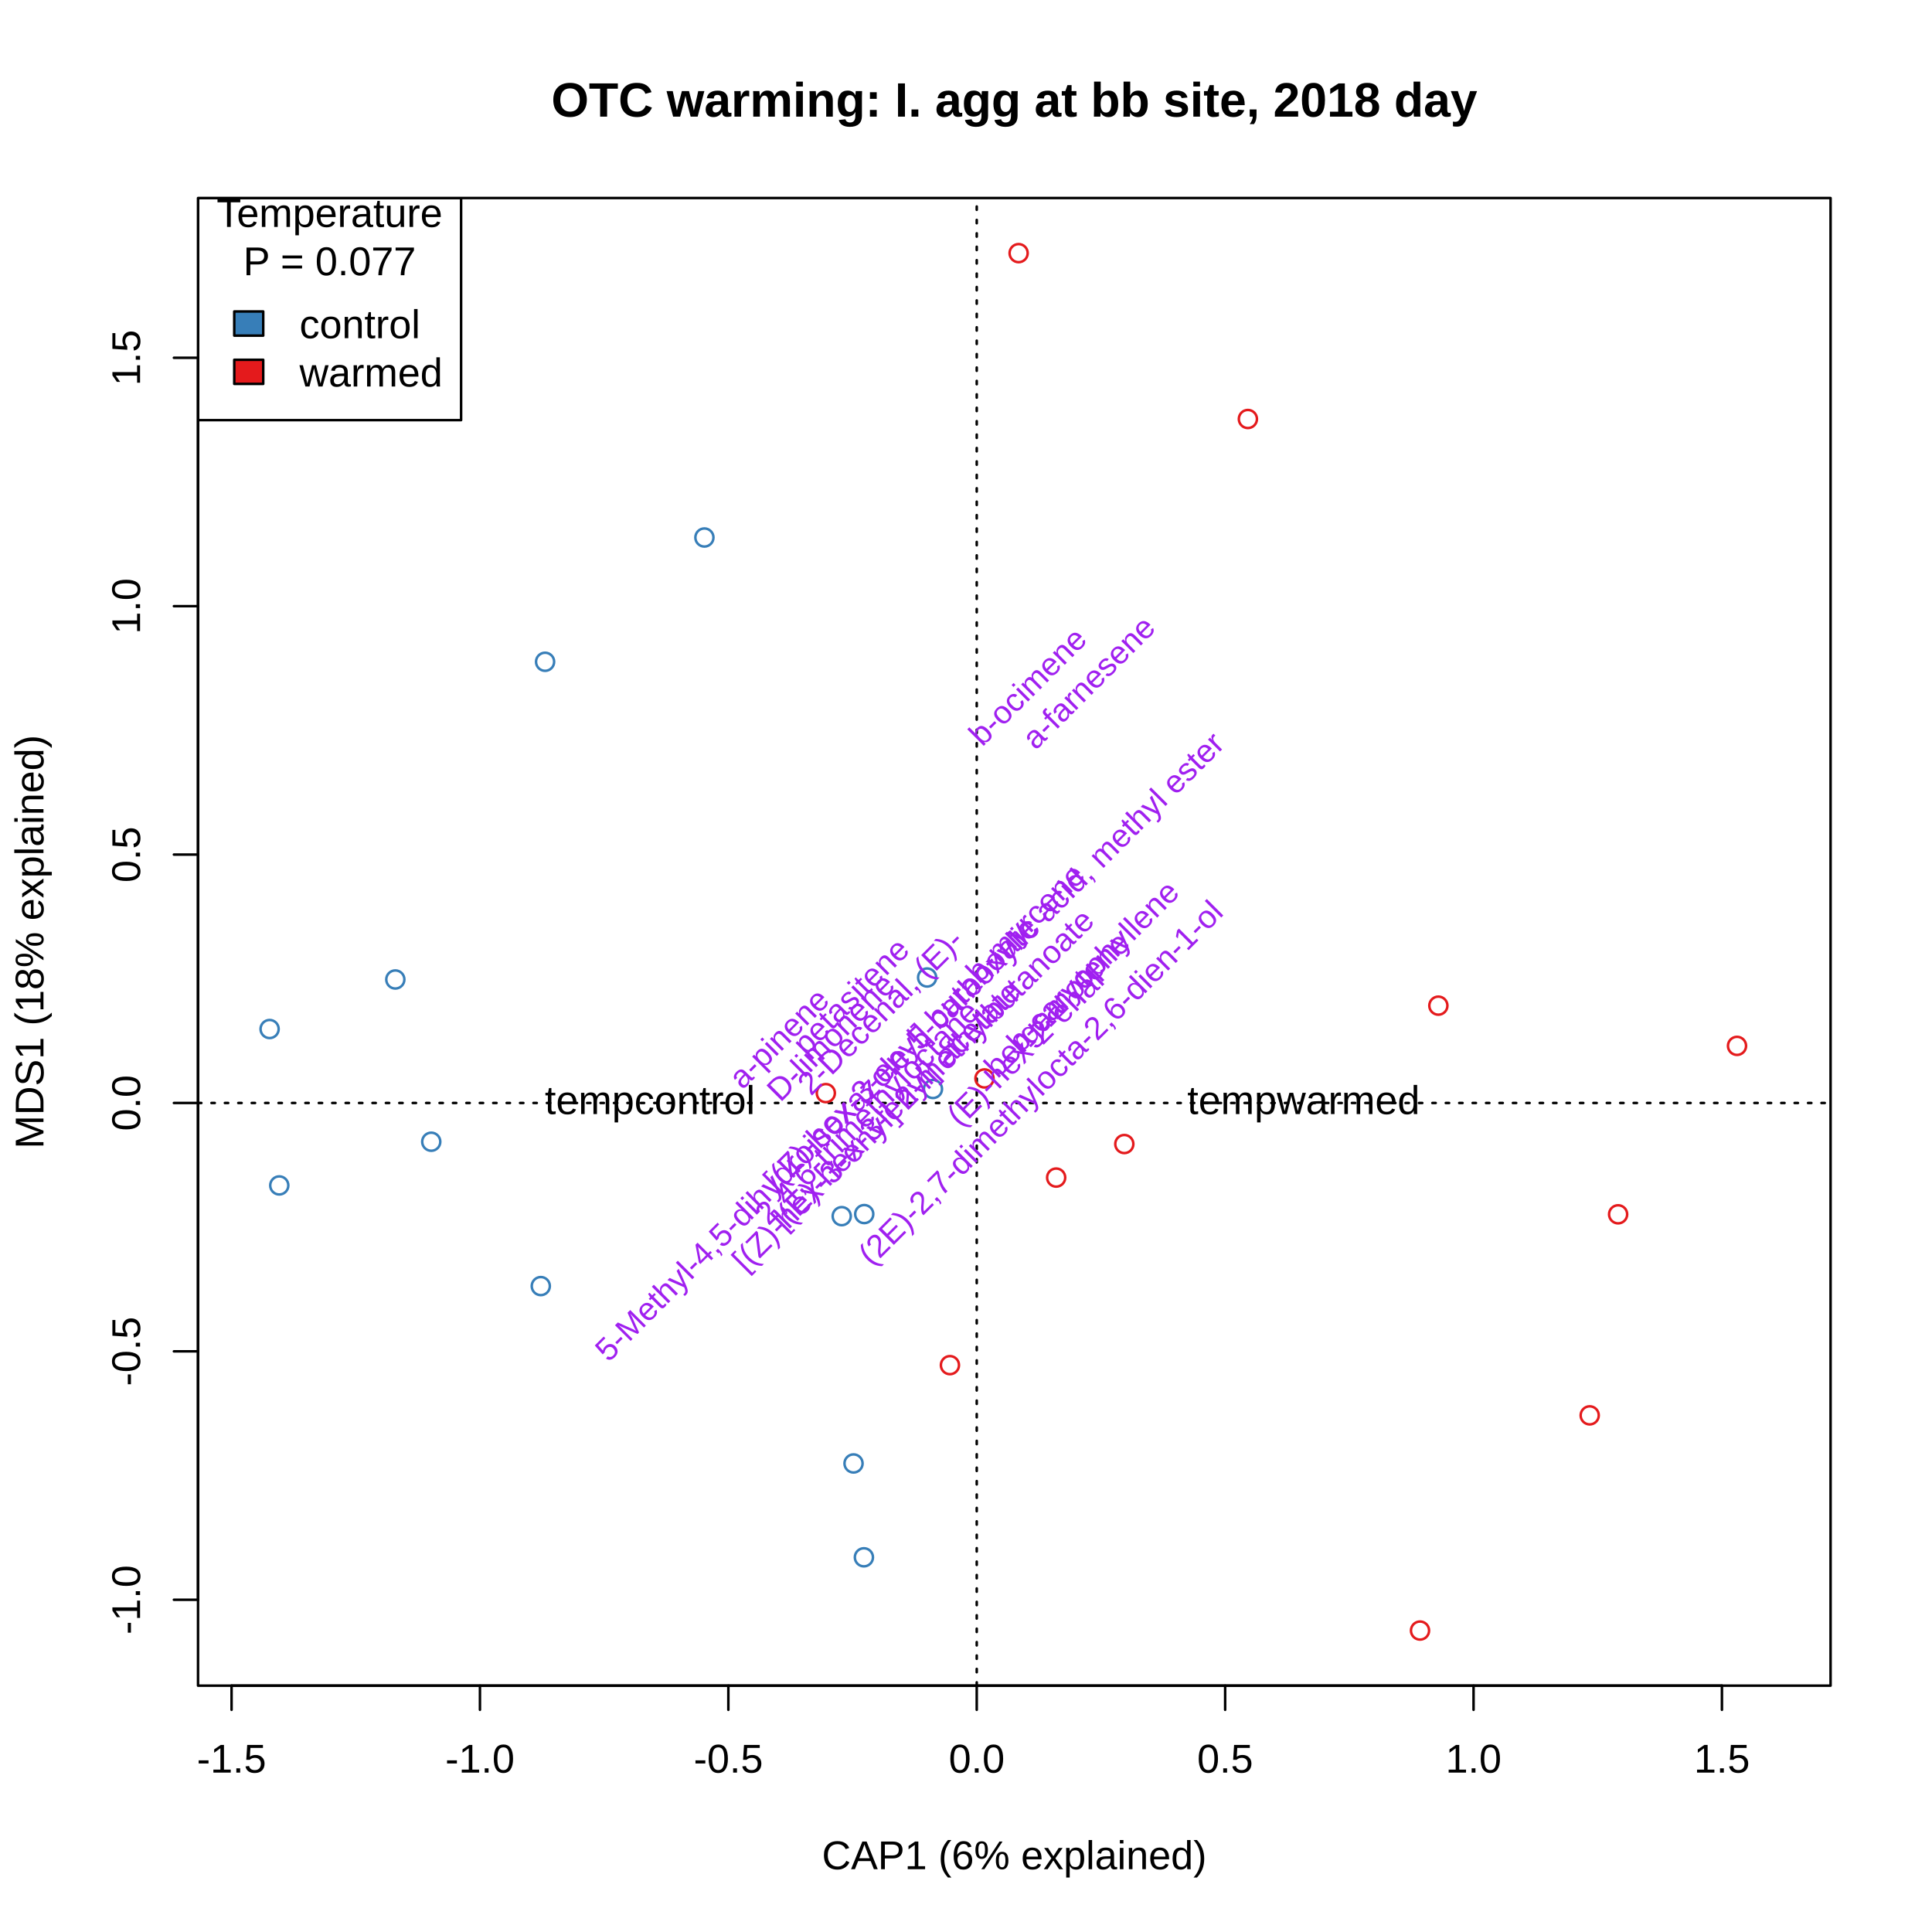
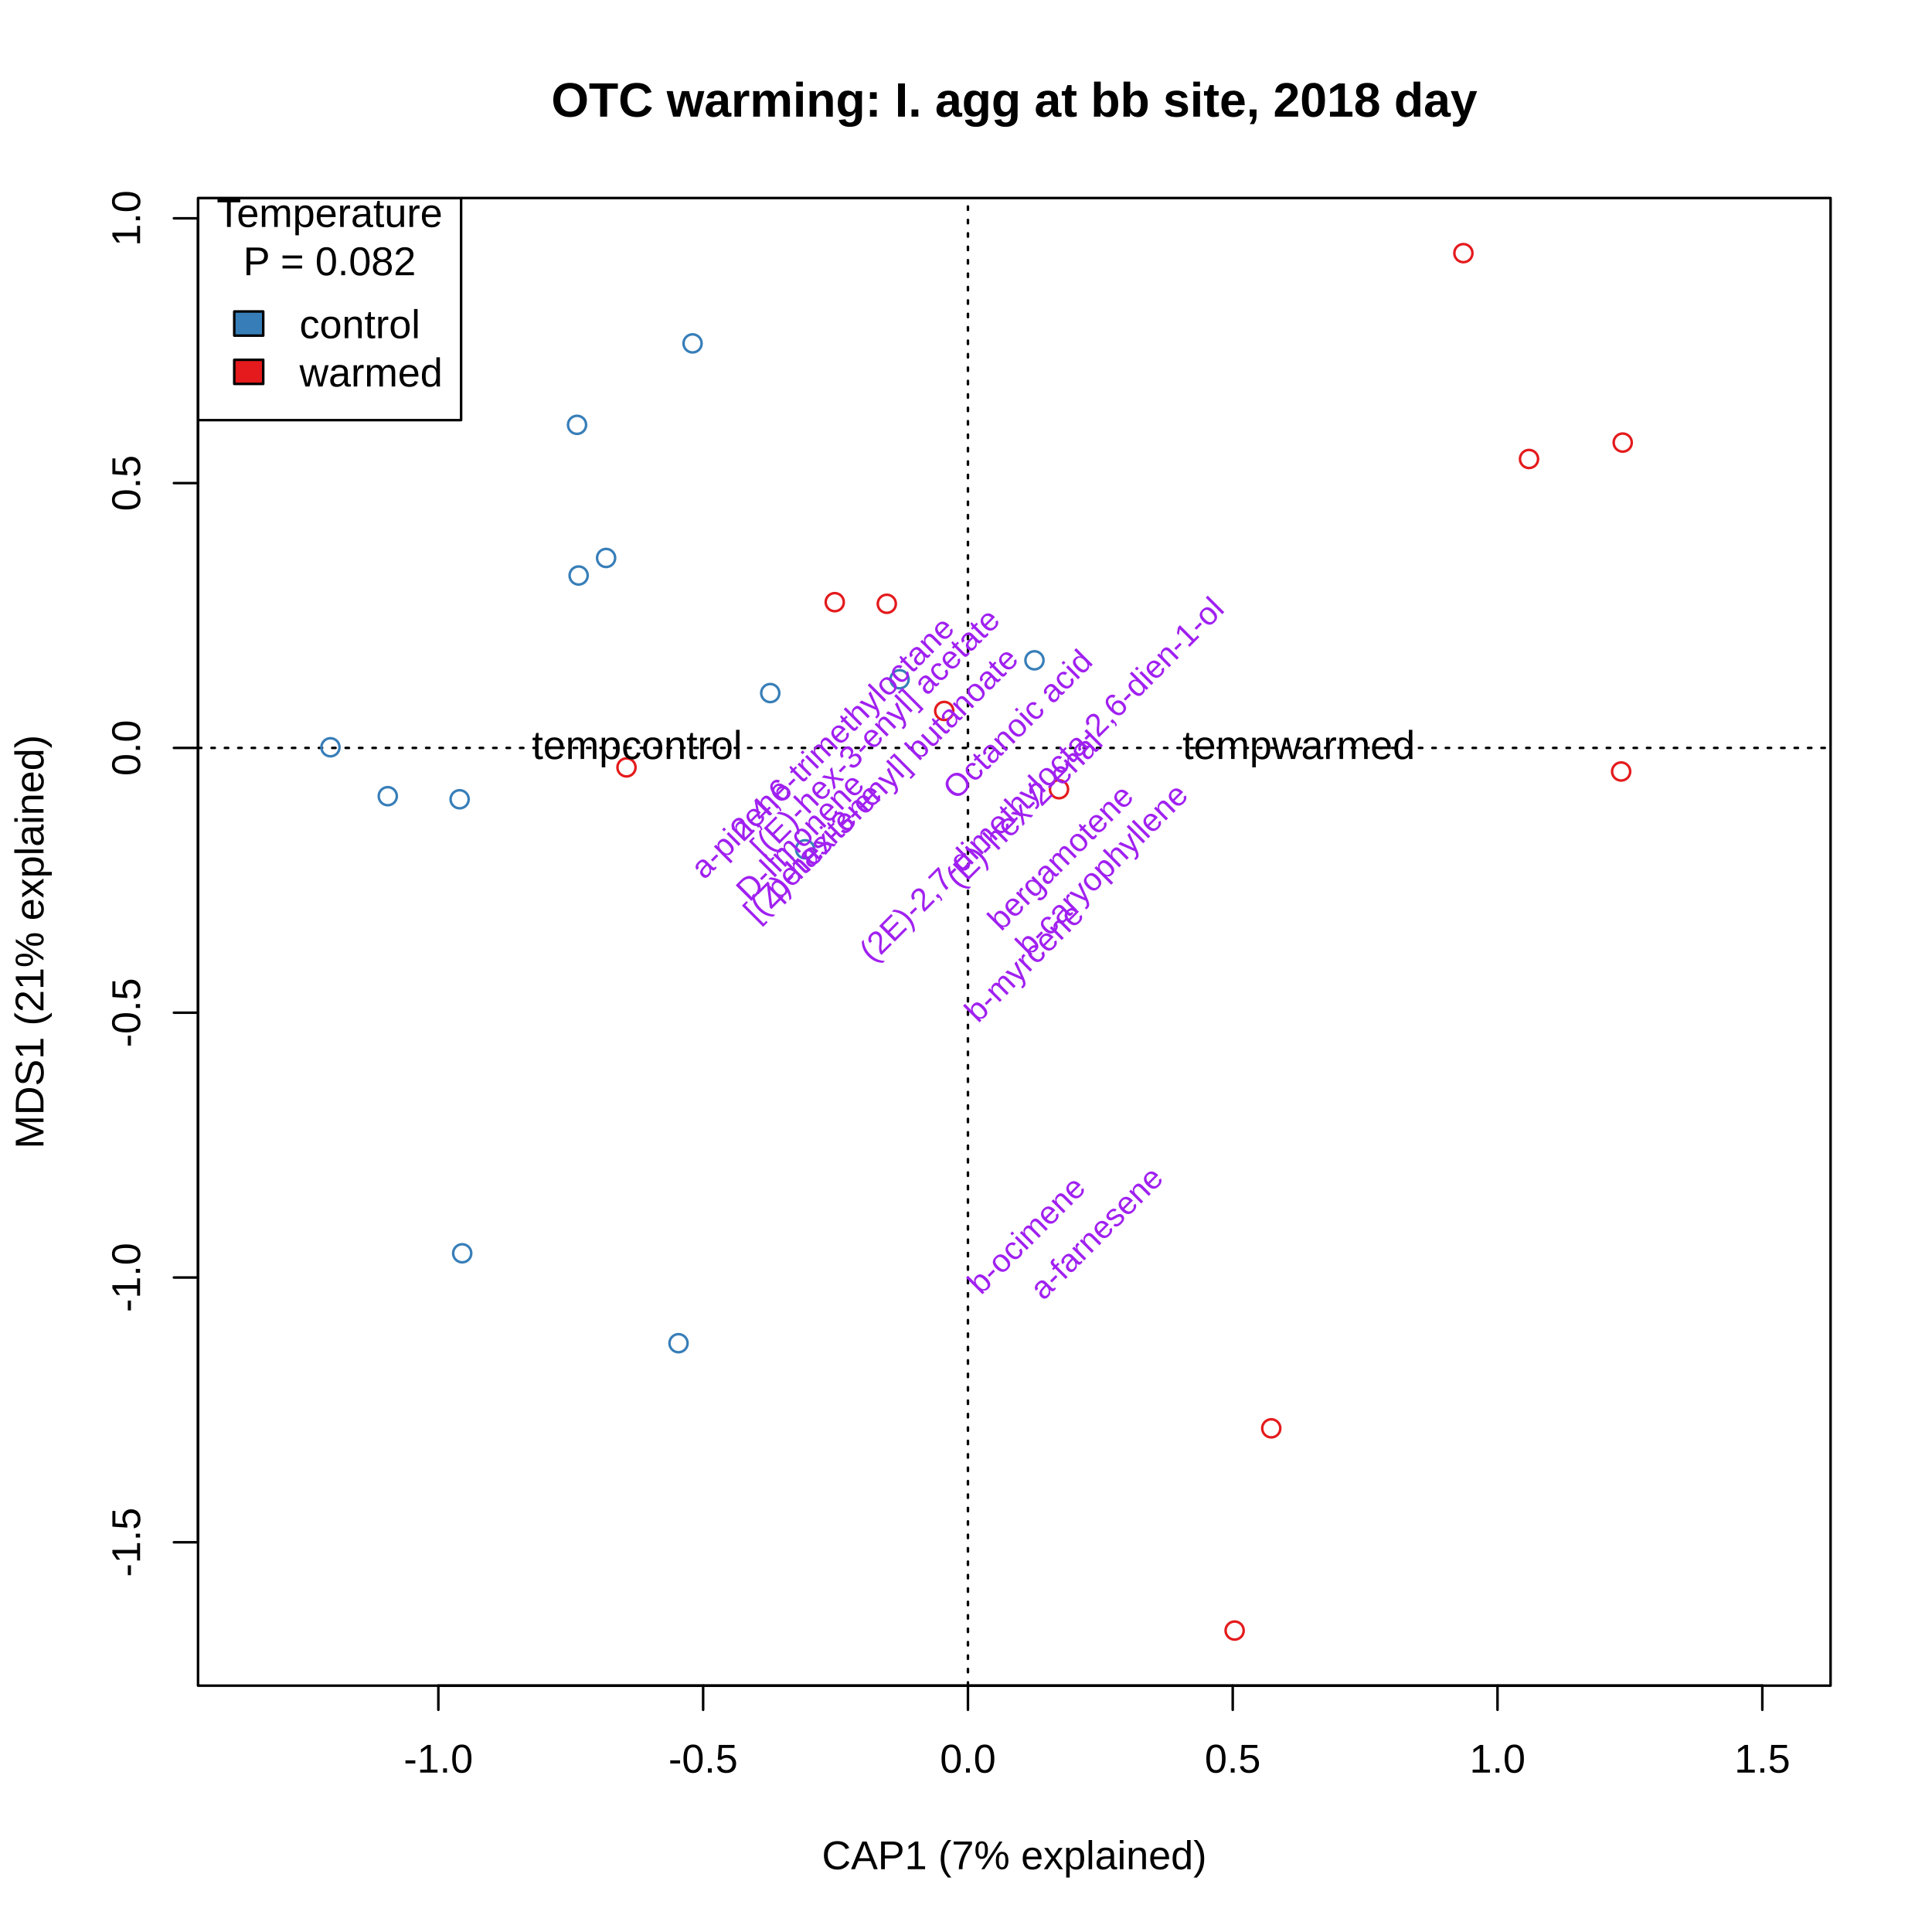
<svg xmlns="http://www.w3.org/2000/svg" class="svglite" width="576.00pt" height="576.00pt" viewBox="0 0 576.00 576.00">
  <defs>
    <style type="text/css">
    .svglite line, .svglite polyline, .svglite polygon, .svglite path, .svglite rect, .svglite circle {
      fill: none;
      stroke: #000000;
      stroke-linecap: round;
      stroke-linejoin: round;
      stroke-miterlimit: 10.00;
    }
    .svglite text {
      white-space: pre;
    }
  </style>
  </defs>
  <rect width="100%" height="100%" style="stroke: none; fill: #FFFFFF;" />
  <defs>
    <clipPath id="cpMC4wMHw1NzYuMDB8MC4wMHw1NzYuMDA=">
      <rect x="0.00" y="0.00" width="576.00" height="576.00" />
    </clipPath>
  </defs>
  <g clip-path="url(#cpMC4wMHw1NzYuMDB8MC4wMHw1NzYuMDA=)">
-     <line x1="69.04" y1="502.56" x2="513.37" y2="502.56" style="stroke-width: 0.75;" />
-     <line x1="69.04" y1="502.56" x2="69.04" y2="509.76" style="stroke-width: 0.75;" />
-     <line x1="143.09" y1="502.56" x2="143.09" y2="509.76" style="stroke-width: 0.75;" />
-     <line x1="217.15" y1="502.56" x2="217.15" y2="509.76" style="stroke-width: 0.75;" />
-     <line x1="291.20" y1="502.56" x2="291.20" y2="509.76" style="stroke-width: 0.75;" />
-     <line x1="365.26" y1="502.56" x2="365.26" y2="509.76" style="stroke-width: 0.75;" />
-     <line x1="439.32" y1="502.56" x2="439.32" y2="509.76" style="stroke-width: 0.75;" />
-     <line x1="513.37" y1="502.56" x2="513.37" y2="509.76" style="stroke-width: 0.75;" />
-     <text x="69.04" y="528.48" text-anchor="middle" style="font-size: 12.00px; font-family: &quot;Arial&quot;;">-1.5</text>
-     <text x="143.09" y="528.48" text-anchor="middle" style="font-size: 12.00px; font-family: &quot;Arial&quot;;">-1.0</text>
-     <text x="217.15" y="528.48" text-anchor="middle" style="font-size: 12.00px; font-family: &quot;Arial&quot;;">-0.5</text>
-     <text x="291.20" y="528.48" text-anchor="middle" style="font-size: 12.00px; font-family: &quot;Arial&quot;;">0.0</text>
-     <text x="365.26" y="528.48" text-anchor="middle" style="font-size: 12.00px; font-family: &quot;Arial&quot;;">0.5</text>
-     <text x="439.32" y="528.48" text-anchor="middle" style="font-size: 12.00px; font-family: &quot;Arial&quot;;">1.0</text>
-     <text x="513.37" y="528.48" text-anchor="middle" style="font-size: 12.00px; font-family: &quot;Arial&quot;;">1.5</text>
-     <line x1="59.04" y1="476.95" x2="59.04" y2="106.67" style="stroke-width: 0.75;" />
-     <line x1="59.04" y1="476.95" x2="51.84" y2="476.95" style="stroke-width: 0.75;" />
-     <line x1="59.04" y1="402.89" x2="51.84" y2="402.89" style="stroke-width: 0.75;" />
-     <line x1="59.04" y1="328.84" x2="51.84" y2="328.84" style="stroke-width: 0.75;" />
-     <line x1="59.04" y1="254.78" x2="51.84" y2="254.78" style="stroke-width: 0.75;" />
-     <line x1="59.04" y1="180.72" x2="51.84" y2="180.72" style="stroke-width: 0.75;" />
-     <line x1="59.04" y1="106.67" x2="51.84" y2="106.67" style="stroke-width: 0.75;" />
-     <text transform="translate(41.76,476.95) rotate(-90)" text-anchor="middle" style="font-size: 12.00px; font-family: &quot;Arial&quot;;">-1.0</text>
-     <text transform="translate(41.76,402.89) rotate(-90)" text-anchor="middle" style="font-size: 12.00px; font-family: &quot;Arial&quot;;">-0.5</text>
-     <text transform="translate(41.76,328.84) rotate(-90)" text-anchor="middle" style="font-size: 12.00px; font-family: &quot;Arial&quot;;">0.0</text>
-     <text transform="translate(41.76,254.78) rotate(-90)" text-anchor="middle" style="font-size: 12.00px; font-family: &quot;Arial&quot;;">0.5</text>
-     <text transform="translate(41.76,180.72) rotate(-90)" text-anchor="middle" style="font-size: 12.00px; font-family: &quot;Arial&quot;;">1.0</text>
-     <text transform="translate(41.76,106.67) rotate(-90)" text-anchor="middle" style="font-size: 12.00px; font-family: &quot;Arial&quot;;">1.5</text>
+     <line x1="130.69" y1="502.56" x2="525.41" y2="502.56" style="stroke-width: 0.75;" />
+     <line x1="130.69" y1="502.56" x2="130.69" y2="509.76" style="stroke-width: 0.75;" />
+     <line x1="209.63" y1="502.56" x2="209.63" y2="509.76" style="stroke-width: 0.75;" />
+     <line x1="288.58" y1="502.56" x2="288.58" y2="509.76" style="stroke-width: 0.75;" />
+     <line x1="367.52" y1="502.56" x2="367.52" y2="509.76" style="stroke-width: 0.75;" />
+     <line x1="446.46" y1="502.56" x2="446.46" y2="509.76" style="stroke-width: 0.75;" />
+     <line x1="525.41" y1="502.56" x2="525.41" y2="509.76" style="stroke-width: 0.75;" />
+     <text x="130.69" y="528.48" text-anchor="middle" style="font-size: 12.00px; font-family: &quot;Arial&quot;;">-1.0</text>
+     <text x="209.63" y="528.48" text-anchor="middle" style="font-size: 12.00px; font-family: &quot;Arial&quot;;">-0.5</text>
+     <text x="288.58" y="528.48" text-anchor="middle" style="font-size: 12.00px; font-family: &quot;Arial&quot;;">0.0</text>
+     <text x="367.52" y="528.48" text-anchor="middle" style="font-size: 12.00px; font-family: &quot;Arial&quot;;">0.5</text>
+     <text x="446.46" y="528.48" text-anchor="middle" style="font-size: 12.00px; font-family: &quot;Arial&quot;;">1.0</text>
+     <text x="525.41" y="528.48" text-anchor="middle" style="font-size: 12.00px; font-family: &quot;Arial&quot;;">1.5</text>
+     <line x1="59.04" y1="459.81" x2="59.04" y2="65.09" style="stroke-width: 0.75;" />
+     <line x1="59.04" y1="459.81" x2="51.84" y2="459.81" style="stroke-width: 0.75;" />
+     <line x1="59.04" y1="380.87" x2="51.84" y2="380.87" style="stroke-width: 0.75;" />
+     <line x1="59.04" y1="301.92" x2="51.84" y2="301.92" style="stroke-width: 0.75;" />
+     <line x1="59.04" y1="222.98" x2="51.84" y2="222.98" style="stroke-width: 0.75;" />
+     <line x1="59.04" y1="144.03" x2="51.84" y2="144.03" style="stroke-width: 0.75;" />
+     <line x1="59.04" y1="65.09" x2="51.84" y2="65.09" style="stroke-width: 0.75;" />
+     <text transform="translate(41.76,459.81) rotate(-90)" text-anchor="middle" style="font-size: 12.00px; font-family: &quot;Arial&quot;;">-1.5</text>
+     <text transform="translate(41.76,380.87) rotate(-90)" text-anchor="middle" style="font-size: 12.00px; font-family: &quot;Arial&quot;;">-1.0</text>
+     <text transform="translate(41.76,301.92) rotate(-90)" text-anchor="middle" style="font-size: 12.00px; font-family: &quot;Arial&quot;;">-0.5</text>
+     <text transform="translate(41.76,222.98) rotate(-90)" text-anchor="middle" style="font-size: 12.00px; font-family: &quot;Arial&quot;;">0.0</text>
+     <text transform="translate(41.76,144.03) rotate(-90)" text-anchor="middle" style="font-size: 12.00px; font-family: &quot;Arial&quot;;">0.5</text>
+     <text transform="translate(41.76,65.09) rotate(-90)" text-anchor="middle" style="font-size: 12.00px; font-family: &quot;Arial&quot;;">1.0</text>
    <polygon points="59.04,502.56 545.76,502.56 545.76,59.04 59.04,59.04 " style="stroke-width: 0.75;" />
-     <text x="302.40" y="557.28" text-anchor="middle" style="font-size: 12.00px; font-family: &quot;Arial&quot;;">CAP1 (6% explained)</text>
-     <text transform="translate(12.96,280.80) rotate(-90)" text-anchor="middle" style="font-size: 12.00px; font-family: &quot;Arial&quot;;">MDS1 (18% explained)</text>
+     <text x="302.40" y="557.28" text-anchor="middle" style="font-size: 12.00px; font-family: &quot;Arial&quot;;">CAP1 (7% explained)</text>
+     <text transform="translate(12.96,280.80) rotate(-90)" text-anchor="middle" style="font-size: 12.00px; font-family: &quot;Arial&quot;;">MDS1 (21% explained)</text>
  </g>
  <defs>
    <clipPath id="cpNTkuMDR8NTQ1Ljc2fDU5LjA0fDUwMi41Ng==">
      <rect x="59.04" y="59.04" width="486.72" height="443.52" />
    </clipPath>
  </defs>
  <g clip-path="url(#cpNTkuMDR8NTQ1Ljc2fDU5LjA0fDUwMi41Ng==)">
-     <line x1="59.04" y1="328.84" x2="545.76" y2="328.84" style="stroke-width: 0.75; stroke-dasharray: 1.00,3.00;" />
-     <line x1="291.20" y1="502.56" x2="291.20" y2="59.04" style="stroke-width: 0.75; stroke-dasharray: 1.00,3.00;" />
+     <line x1="59.04" y1="222.98" x2="545.76" y2="222.98" style="stroke-width: 0.75; stroke-dasharray: 1.00,3.00;" />
+     <line x1="288.58" y1="502.56" x2="288.58" y2="59.04" style="stroke-width: 0.75; stroke-dasharray: 1.00,3.00;" />
  </g>
  <g clip-path="url(#cpMC4wMHw1NzYuMDB8MC4wMHw1NzYuMDA=)">
    <text x="302.40" y="34.77" text-anchor="middle" style="font-size: 14.40px; font-weight: bold; font-family: &quot;Arial&quot;;">OTC warming: I. agg at bb site, 2018 day</text>
  </g>
  <g clip-path="url(#cpNTkuMDR8NTQ1Ljc2fDU5LjA0fDUwMi41Ng==)">
    <rect x="59.04" y="59.04" width="78.43" height="66.22" style="stroke-width: 0.75;" />
    <rect x="69.84" y="92.86" width="8.64" height="7.20" style="stroke-width: 0.75; fill: #377EB8;" />
    <rect x="69.84" y="107.26" width="8.64" height="7.20" style="stroke-width: 0.75; fill: #E41A1C;" />
    <text x="98.26" y="67.66" text-anchor="middle" style="font-size: 12.00px; font-family: &quot;Arial&quot;;">Temperature </text>
-     <text x="98.26" y="82.06" text-anchor="middle" style="font-size: 12.00px; font-family: &quot;Arial&quot;;">P = 0.077</text>
+     <text x="98.26" y="82.06" text-anchor="middle" style="font-size: 12.00px; font-family: &quot;Arial&quot;;">P = 0.082</text>
    <text x="89.28" y="100.83" style="font-size: 12.00px; font-family: &quot;Arial&quot;;">control</text>
    <text x="89.28" y="115.23" style="font-size: 12.00px; font-family: &quot;Arial&quot;;">warmed</text>
-     <circle cx="128.57" cy="340.39" r="2.70" style="stroke-width: 0.75; stroke: #377EB8;" />
-     <circle cx="117.86" cy="292.02" r="2.70" style="stroke-width: 0.75; stroke: #377EB8;" />
-     <circle cx="80.38" cy="306.79" r="2.70" style="stroke-width: 0.75; stroke: #377EB8;" />
-     <circle cx="210.01" cy="160.25" r="2.70" style="stroke-width: 0.75; stroke: #377EB8;" />
-     <circle cx="278.15" cy="324.67" r="2.70" style="stroke-width: 0.75; stroke: #377EB8;" />
-     <circle cx="257.66" cy="361.96" r="2.70" style="stroke-width: 0.75; stroke: #377EB8;" />
-     <circle cx="254.47" cy="436.31" r="2.70" style="stroke-width: 0.75; stroke: #377EB8;" />
-     <circle cx="161.23" cy="383.43" r="2.70" style="stroke-width: 0.75; stroke: #377EB8;" />
-     <circle cx="257.56" cy="464.29" r="2.70" style="stroke-width: 0.75; stroke: #377EB8;" />
-     <circle cx="276.41" cy="291.43" r="2.70" style="stroke-width: 0.75; stroke: #377EB8;" />
-     <circle cx="162.51" cy="197.30" r="2.70" style="stroke-width: 0.75; stroke: #377EB8;" />
-     <circle cx="250.95" cy="362.58" r="2.70" style="stroke-width: 0.75; stroke: #377EB8;" />
-     <circle cx="83.26" cy="353.42" r="2.70" style="stroke-width: 0.75; stroke: #377EB8;" />
-     <circle cx="246.21" cy="325.90" r="2.70" style="stroke-width: 0.75; stroke: #E41A1C;" />
-     <circle cx="335.20" cy="341.08" r="2.70" style="stroke-width: 0.75; stroke: #E41A1C;" />
-     <circle cx="423.36" cy="486.13" r="2.70" style="stroke-width: 0.75; stroke: #E41A1C;" />
-     <circle cx="428.83" cy="299.82" r="2.70" style="stroke-width: 0.75; stroke: #E41A1C;" />
-     <circle cx="517.87" cy="311.81" r="2.70" style="stroke-width: 0.75; stroke: #E41A1C;" />
-     <circle cx="577.14" cy="446.13" r="2.70" style="stroke-width: 0.75; stroke: #E41A1C;" />
-     <circle cx="314.88" cy="351.08" r="2.70" style="stroke-width: 0.75; stroke: #E41A1C;" />
-     <circle cx="372.04" cy="124.92" r="2.70" style="stroke-width: 0.75; stroke: #E41A1C;" />
-     <circle cx="293.51" cy="321.52" r="2.70" style="stroke-width: 0.75; stroke: #E41A1C;" />
-     <circle cx="482.42" cy="362.03" r="2.70" style="stroke-width: 0.75; stroke: #E41A1C;" />
-     <circle cx="303.69" cy="75.47" r="2.70" style="stroke-width: 0.75; stroke: #E41A1C;" />
-     <circle cx="283.21" cy="407.00" r="2.70" style="stroke-width: 0.75; stroke: #E41A1C;" />
-     <circle cx="473.95" cy="421.97" r="2.70" style="stroke-width: 0.75; stroke: #E41A1C;" />
-     <text x="193.77" y="332.15" text-anchor="middle" style="font-size: 12.00px; font-family: &quot;Arial&quot;;">tempcontrol</text>
-     <text x="388.64" y="332.15" text-anchor="middle" style="font-size: 12.00px; font-family: &quot;Arial&quot;;">tempwarmed</text>
-     <text transform="translate(326.86,205.74) rotate(-45)" text-anchor="middle" style="font-size: 9.60px;fill: #A020F0; font-family: &quot;Arial&quot;;">a-farnesene</text>
-     <text transform="translate(308.00,277.51) rotate(-45)" text-anchor="middle" style="font-size: 9.60px;fill: #A020F0; font-family: &quot;Arial&quot;;">b-myrcene</text>
-     <text transform="translate(308.70,206.96) rotate(-45)" text-anchor="middle" style="font-size: 9.60px;fill: #A020F0; font-family: &quot;Arial&quot;;">b-ocimene</text>
-     <text transform="translate(293.08,330.71) rotate(-45)" text-anchor="middle" style="font-size: 9.60px;fill: none; font-family: &quot;Arial&quot;;">.gamma.-Terpinene</text>
-     <text transform="translate(234.55,311.87) rotate(-45)" text-anchor="middle" style="font-size: 9.60px;fill: #A020F0; font-family: &quot;Arial&quot;;">a-pinene</text>
-     <text transform="translate(317.44,301.77) rotate(-45)" text-anchor="middle" style="font-size: 9.60px;fill: #A020F0; font-family: &quot;Arial&quot;;">bergamotene</text>
-     <text transform="translate(283.42,311.84) rotate(-45)" text-anchor="middle" style="font-size: 9.60px;fill: none; font-family: &quot;Arial&quot;;">(E)-4-oxohex-2-enal  </text>
-     <text transform="translate(298.76,329.06) rotate(-45)" text-anchor="middle" style="font-size: 9.60px;fill: none; font-family: &quot;Arial&quot;;">(E)-4,8-Dimethylnona-1,3,7-triene</text>
-     <text transform="translate(290.70,328.52) rotate(-45)" text-anchor="middle" style="font-size: 9.60px;fill: none; font-family: &quot;Arial&quot;;">1-Decanol, 2-hexyl-</text>
-     <text transform="translate(293.08,330.71) rotate(-45)" text-anchor="middle" style="font-size: 9.60px;fill: none; font-family: &quot;Arial&quot;;">2,4-diethylheptan-1-ol</text>
-     <text transform="translate(293.08,330.71) rotate(-45)" text-anchor="middle" style="font-size: 9.60px;fill: none; font-family: &quot;Arial&quot;;">1-Hexadecanol, 2-methyl-</text>
-     <text transform="translate(293.08,330.71) rotate(-45)" text-anchor="middle" style="font-size: 9.60px;fill: none; font-family: &quot;Arial&quot;;">1-Hexanol, 3-methyl-</text>
-     <text transform="translate(282.43,328.50) rotate(-45)" text-anchor="middle" style="font-size: 9.60px;fill: none; font-family: &quot;Arial&quot;;">pentan-1-ol  </text>
-     <text transform="translate(293.08,330.71) rotate(-45)" text-anchor="middle" style="font-size: 9.60px;fill: none; font-family: &quot;Arial&quot;;">1-Pentanol, 4-methyl-</text>
-     <text transform="translate(290.44,328.45) rotate(-45)" text-anchor="middle" style="font-size: 9.60px;fill: none; font-family: &quot;Arial&quot;;">p-mentha-1,3,8-triene</text>
-     <text transform="translate(296.35,326.37) rotate(-45)" text-anchor="middle" style="font-size: 9.60px;fill: none; font-family: &quot;Arial&quot;;">1,4-Cyclohexadiene, 3-ethenyl-1,2-dimethyl-</text>
-     <text transform="translate(296.99,314.18) rotate(-45)" text-anchor="middle" style="font-size: 9.60px;fill: none; font-family: &quot;Arial&quot;;">(1Z,4Z,7Z)-1,5,9,9-tetramethylcycloundeca-1,4,7-triene</text>
-     <text transform="translate(293.08,330.71) rotate(-45)" text-anchor="middle" style="font-size: 9.60px;fill: none; font-family: &quot;Arial&quot;;">1H-Pyrrole-2,5-dione</text>
-     <text transform="translate(289.44,336.44) rotate(-45)" text-anchor="middle" style="font-size: 9.60px;fill: none; font-family: &quot;Arial&quot;;">2-Cyclopenten-1-one</text>
-     <text transform="translate(264.78,303.94) rotate(-45)" text-anchor="middle" style="font-size: 9.60px;fill: #A020F0; font-family: &quot;Arial&quot;;">2-Decenal, (E)-</text>
-     <text transform="translate(289.74,312.91) rotate(-45)" text-anchor="middle" style="font-size: 9.60px;fill: none; font-family: &quot;Arial&quot;;">2-ethylhexan-1-ol  </text>
-     <text transform="translate(308.02,314.63) rotate(-45)" text-anchor="middle" style="font-size: 9.60px;fill: #A020F0; font-family: &quot;Arial&quot;;">(E)-hex-2-enal  </text>
-     <text transform="translate(304.54,318.04) rotate(-45)" text-anchor="middle" style="font-size: 9.60px;fill: none; font-family: &quot;Arial&quot;;">2-Pentenal, (E)-</text>
-     <text transform="translate(287.21,334.98) rotate(-45)" text-anchor="middle" style="font-size: 9.60px;fill: none; font-family: &quot;Arial&quot;;">2-Undecene, 3-methyl-, (Z)-</text>
-     <text transform="translate(299.81,320.32) rotate(-45)" text-anchor="middle" style="font-size: 9.60px;fill: none; font-family: &quot;Arial&quot;;">(4E,6Z)-alloocimene</text>
-     <text transform="translate(312.54,325.11) rotate(-45)" text-anchor="middle" style="font-size: 9.60px;fill: #A020F0; font-family: &quot;Arial&quot;;">(2E)-2,7-dimethylocta-2,6-dien-1-ol  </text>
-     <text transform="translate(299.46,330.85) rotate(-45)" text-anchor="middle" style="font-size: 9.60px;fill: none; font-family: &quot;Arial&quot;;">(E)-hex-3-en-1-ol</text>
-     <text transform="translate(269.34,331.77) rotate(-45)" text-anchor="middle" style="font-size: 9.60px;fill: #A020F0; font-family: &quot;Arial&quot;;">[(E)-hex-3-enyl] acetate</text>
-     <text transform="translate(293.08,330.71) rotate(-45)" text-anchor="middle" style="font-size: 9.60px;fill: none; font-family: &quot;Arial&quot;;">pseudoionone</text>
-     <text transform="translate(293.08,330.71) rotate(-45)" text-anchor="middle" style="font-size: 9.60px;fill: none; font-family: &quot;Arial&quot;;">4-Cyanocyclohexene</text>
-     <text transform="translate(283.66,328.61) rotate(-45)" text-anchor="middle" style="font-size: 9.60px;fill: none; font-family: &quot;Arial&quot;;">(Z)-hex-4-en-1-ol</text>
-     <text transform="translate(273.48,314.31) rotate(-45)" text-anchor="middle" style="font-size: 9.60px;fill: #A020F0; font-family: &quot;Arial&quot;;">5-Methyl-4,5-dihydroisoxazole-5-carboxylic acid, methyl ester</text>
-     <text transform="translate(284.83,335.06) rotate(-45)" text-anchor="middle" style="font-size: 9.60px;fill: none; font-family: &quot;Arial&quot;;">Benzenecarbothioic acid</text>
-     <text transform="translate(293.08,330.71) rotate(-45)" text-anchor="middle" style="font-size: 9.60px;fill: none; font-family: &quot;Arial&quot;;">methyl benzoate</text>
-     <text transform="translate(301.42,328.91) rotate(-45)" text-anchor="middle" style="font-size: 9.60px;fill: none; font-family: &quot;Arial&quot;;">b-pinene</text>
-     <text transform="translate(287.30,329.69) rotate(-45)" text-anchor="middle" style="font-size: 9.60px;fill: none; font-family: &quot;Arial&quot;;">4-caranol</text>
-     <text transform="translate(297.75,330.62) rotate(-45)" text-anchor="middle" style="font-size: 9.60px;fill: none; font-family: &quot;Arial&quot;;">Bicyclo[7.2.0]undec-4-ene, 4,11,11-trimethyl-8-methylene-</text>
-     <text transform="translate(291.32,329.75) rotate(-45)" text-anchor="middle" style="font-size: 9.60px;fill: none; font-family: &quot;Arial&quot;;">Butanamide, 3-methyl-</text>
-     <text transform="translate(270.83,316.39) rotate(-45)" text-anchor="middle" style="font-size: 9.60px;fill: #A020F0; font-family: &quot;Arial&quot;;">[(Z)-hex-3-enyl] butanoate</text>
-     <text transform="translate(293.08,330.71) rotate(-45)" text-anchor="middle" style="font-size: 9.60px;fill: none; font-family: &quot;Arial&quot;;">Butanoic acid, methyl ester</text>
-     <text transform="translate(293.08,330.71) rotate(-45)" text-anchor="middle" style="font-size: 9.60px;fill: none; font-family: &quot;Arial&quot;;">Carbonic acid, hexadecyl prop-1-en-2-yl ester</text>
-     <text transform="translate(287.57,313.69) rotate(-45)" text-anchor="middle" style="font-size: 9.60px;fill: none; font-family: &quot;Arial&quot;;">Carbonic acid, nonyl prop-1-en-2-yl ester</text>
-     <text transform="translate(299.38,326.17) rotate(-45)" text-anchor="middle" style="font-size: 9.60px;fill: none; font-family: &quot;Arial&quot;;">carveol</text>
-     <text transform="translate(328.13,290.47) rotate(-45)" text-anchor="middle" style="font-size: 9.60px;fill: #A020F0; font-family: &quot;Arial&quot;;">b-caryophyllene</text>
-     <text transform="translate(294.44,326.20) rotate(-45)" text-anchor="middle" style="font-size: 9.60px;fill: none; font-family: &quot;Arial&quot;;">cis-a-bergamotene</text>
-     <text transform="translate(284.64,328.35) rotate(-45)" text-anchor="middle" style="font-size: 9.60px;fill: none; font-family: &quot;Arial&quot;;">[(Z)-hex-3-enyl] 2-methylpropanoate  </text>
-     <text transform="translate(274.49,327.28) rotate(-45)" text-anchor="middle" style="font-size: 9.60px;fill: #A020F0; font-family: &quot;Arial&quot;;">[(Z)-hex-3-enyl] 2-methylbutanoate</text>
-     <text transform="translate(292.40,330.03) rotate(-45)" text-anchor="middle" style="font-size: 9.60px;fill: none; font-family: &quot;Arial&quot;;">a-copaene</text>
-     <text transform="translate(285.74,328.12) rotate(-45)" text-anchor="middle" style="font-size: 9.60px;fill: none; font-family: &quot;Arial&quot;;">Cyclopropane, nonyl-</text>
-     <text transform="translate(249.99,311.47) rotate(-45)" text-anchor="middle" style="font-size: 9.60px;fill: #A020F0; font-family: &quot;Arial&quot;;">D-limonene</text>
-     <text transform="translate(287.38,331.95) rotate(-45)" text-anchor="middle" style="font-size: 9.60px;fill: none; font-family: &quot;Arial&quot;;">Decane, 2,8,8-trimethyl-</text>
-     <text transform="translate(289.94,330.14) rotate(-45)" text-anchor="middle" style="font-size: 9.60px;fill: none; font-family: &quot;Arial&quot;;">Decanoic acid, silver(1+) salt</text>
-     <text transform="translate(290.39,319.77) rotate(-45)" text-anchor="middle" style="font-size: 9.60px;fill: none; font-family: &quot;Arial&quot;;">Disulfide, di-tert-dodecyl</text>
-     <text transform="translate(293.08,330.71) rotate(-45)" text-anchor="middle" style="font-size: 9.60px;fill: none; font-family: &quot;Arial&quot;;">Eicosyl octyl ether</text>
-     <text transform="translate(289.83,329.78) rotate(-45)" text-anchor="middle" style="font-size: 9.60px;fill: none; font-family: &quot;Arial&quot;;">Ethanone, 1-(1,2,2,3-tetramethylcyclopentyl)-, (1R-cis)-</text>
-     <text transform="translate(300.97,331.86) rotate(-45)" text-anchor="middle" style="font-size: 9.60px;fill: none; font-family: &quot;Arial&quot;;">Formic acid, octyl ester</text>
-     <text transform="translate(281.28,328.38) rotate(-45)" text-anchor="middle" style="font-size: 9.60px;fill: none; font-family: &quot;Arial&quot;;">Hexyl chloroformate</text>
-     <text transform="translate(298.02,332.03) rotate(-45)" text-anchor="middle" style="font-size: 9.60px;fill: none; font-family: &quot;Arial&quot;;">Hexyl octyl ether</text>
-     <text transform="translate(293.60,333.18) rotate(-45)" text-anchor="middle" style="font-size: 9.60px;fill: none; font-family: &quot;Arial&quot;;">a-terpineol</text>
-     <text transform="translate(302.78,327.38) rotate(-45)" text-anchor="middle" style="font-size: 9.60px;fill: none; font-family: &quot;Arial&quot;;">linalool</text>
-     <text transform="translate(293.08,330.71) rotate(-45)" text-anchor="middle" style="font-size: 9.60px;fill: none; font-family: &quot;Arial&quot;;">Methyl tiglate</text>
-     <text transform="translate(289.09,331.48) rotate(-45)" text-anchor="middle" style="font-size: 9.60px;fill: none; font-family: &quot;Arial&quot;;">o-Xylene</text>
-     <text transform="translate(260.81,333.94) rotate(-45)" text-anchor="middle" style="font-size: 9.60px;fill: #A020F0; font-family: &quot;Arial&quot;;">2,4,6-trimethyloctane  </text>
-     <text transform="translate(293.08,330.71) rotate(-45)" text-anchor="middle" style="font-size: 9.60px;fill: none; font-family: &quot;Arial&quot;;">Oxalic acid, 2-ethylhexyl hexyl ester</text>
-     <text transform="translate(297.07,325.42) rotate(-45)" text-anchor="middle" style="font-size: 9.60px;fill: none; font-family: &quot;Arial&quot;;">Pentafluoropropionic acid, dodecyl ester</text>
-     <text transform="translate(255.97,299.33) rotate(-45)" text-anchor="middle" style="font-size: 9.60px;fill: #A020F0; font-family: &quot;Arial&quot;;">petasitene</text>
-     <text transform="translate(293.75,315.61) rotate(-45)" text-anchor="middle" style="font-size: 9.60px;fill: none; font-family: &quot;Arial&quot;;">Tetradecane, 5-methyl-</text>
-     <text transform="translate(293.09,305.30) rotate(-45)" text-anchor="middle" style="font-size: 9.60px;fill: none; font-family: &quot;Arial&quot;;">trans-a-bergamotene</text>
-     <text transform="translate(302.38,277.09) rotate(-45)" text-anchor="middle" style="font-size: 9.60px;fill: none; font-family: &quot;Arial&quot;;">b-ocimene.1</text>
-     <text transform="translate(295.74,330.20) rotate(-45)" text-anchor="middle" style="font-size: 9.60px;fill: none; font-family: &quot;Arial&quot;;">Tridecane, 4-methyl-</text>
-     <text transform="translate(293.73,331.36) rotate(-45)" text-anchor="middle" style="font-size: 9.60px;fill: none; font-family: &quot;Arial&quot;;">Undecanal</text>
-     <text transform="translate(288.18,331.78) rotate(-45)" text-anchor="middle" style="font-size: 9.60px;fill: none; font-family: &quot;Arial&quot;;">Undecane, 4,4-dimethyl-</text>
-     <text transform="translate(292.97,330.60) rotate(-45)" text-anchor="middle" style="font-size: 9.60px;fill: none; font-family: &quot;Arial&quot;;">a-copaene.1</text>
-     <text transform="translate(293.08,330.71) rotate(-45)" text-anchor="middle" style="font-size: 9.60px;fill: none; font-family: &quot;Arial&quot;;">(1R,5R)-1-Isopropyl-8-methyl-4-methylenespiro[4.5]dec-7-ene</text>
-     <text transform="translate(293.08,330.71) rotate(-45)" text-anchor="middle" style="font-size: 9.60px;fill: none; font-family: &quot;Arial&quot;;">Benzyl nitrile</text>
-     <text transform="translate(293.08,330.71) rotate(-45)" text-anchor="middle" style="font-size: 9.60px;fill: none; font-family: &quot;Arial&quot;;">3-methylbutanal oxime</text>
-     <text transform="translate(293.34,330.97) rotate(-45)" text-anchor="middle" style="font-size: 9.60px;fill: none; font-family: &quot;Arial&quot;;">3-Hexen-1-ol, (Z)-</text>
+     <circle cx="115.61" cy="237.37" r="2.70" style="stroke-width: 0.75; stroke: #377EB8;" />
+     <circle cx="137.03" cy="238.29" r="2.70" style="stroke-width: 0.75; stroke: #377EB8;" />
+     <circle cx="98.52" cy="222.79" r="2.70" style="stroke-width: 0.75; stroke: #377EB8;" />
+     <circle cx="202.29" cy="400.46" r="2.70" style="stroke-width: 0.75; stroke: #377EB8;" />
+     <circle cx="240.04" cy="253.20" r="2.70" style="stroke-width: 0.75; stroke: #377EB8;" />
+     <circle cx="229.64" cy="206.63" r="2.70" style="stroke-width: 0.75; stroke: #377EB8;" />
+     <circle cx="172.04" cy="126.66" r="2.70" style="stroke-width: 0.75; stroke: #377EB8;" />
+     <circle cx="180.70" cy="166.35" r="2.70" style="stroke-width: 0.75; stroke: #377EB8;" />
+     <circle cx="206.48" cy="102.38" r="2.70" style="stroke-width: 0.75; stroke: #377EB8;" />
+     <circle cx="308.41" cy="196.86" r="2.70" style="stroke-width: 0.75; stroke: #377EB8;" />
+     <circle cx="137.80" cy="373.65" r="2.70" style="stroke-width: 0.75; stroke: #377EB8;" />
+     <circle cx="268.20" cy="202.51" r="2.70" style="stroke-width: 0.75; stroke: #377EB8;" />
+     <circle cx="172.51" cy="171.58" r="2.70" style="stroke-width: 0.75; stroke: #377EB8;" />
+     <circle cx="186.78" cy="228.79" r="2.70" style="stroke-width: 0.75; stroke: #E41A1C;" />
+     <circle cx="281.51" cy="211.96" r="2.70" style="stroke-width: 0.75; stroke: #E41A1C;" />
+     <circle cx="436.29" cy="75.47" r="2.70" style="stroke-width: 0.75; stroke: #E41A1C;" />
+     <circle cx="483.32" cy="230.01" r="2.70" style="stroke-width: 0.75; stroke: #E41A1C;" />
+     <circle cx="566.70" cy="265.91" r="2.70" style="stroke-width: 0.75; stroke: #E41A1C;" />
+     <circle cx="563.42" cy="110.98" r="2.70" style="stroke-width: 0.75; stroke: #E41A1C;" />
+     <circle cx="264.39" cy="180.01" r="2.70" style="stroke-width: 0.75; stroke: #E41A1C;" />
+     <circle cx="379.01" cy="425.84" r="2.70" style="stroke-width: 0.75; stroke: #E41A1C;" />
+     <circle cx="315.73" cy="235.30" r="2.70" style="stroke-width: 0.75; stroke: #E41A1C;" />
+     <circle cx="455.86" cy="136.84" r="2.70" style="stroke-width: 0.75; stroke: #E41A1C;" />
+     <circle cx="368.09" cy="486.13" r="2.70" style="stroke-width: 0.75; stroke: #E41A1C;" />
+     <circle cx="248.87" cy="179.53" r="2.70" style="stroke-width: 0.75; stroke: #E41A1C;" />
+     <circle cx="483.79" cy="131.95" r="2.70" style="stroke-width: 0.75; stroke: #E41A1C;" />
+     <text x="189.94" y="226.29" text-anchor="middle" style="font-size: 12.00px; font-family: &quot;Arial&quot;;">tempcontrol</text>
+     <text x="387.21" y="226.29" text-anchor="middle" style="font-size: 12.00px; font-family: &quot;Arial&quot;;">tempwarmed</text>
+     <text transform="translate(329.19,369.84) rotate(-45)" text-anchor="middle" style="font-size: 9.60px;fill: #A020F0; font-family: &quot;Arial&quot;;">a-farnesene</text>
+     <text transform="translate(307.61,289.21) rotate(-45)" text-anchor="middle" style="font-size: 9.60px;fill: #A020F0; font-family: &quot;Arial&quot;;">b-myrcene</text>
+     <text transform="translate(308.31,370.46) rotate(-45)" text-anchor="middle" style="font-size: 9.60px;fill: #A020F0; font-family: &quot;Arial&quot;;">b-ocimene</text>
+     <text transform="translate(290.45,224.85) rotate(-45)" text-anchor="middle" style="font-size: 9.60px;fill: none; font-family: &quot;Arial&quot;;">.gamma.-Terpinene</text>
+     <text transform="translate(223.15,249.27) rotate(-45)" text-anchor="middle" style="font-size: 9.60px;fill: #A020F0; font-family: &quot;Arial&quot;;">a-pinene</text>
+     <text transform="translate(318.47,257.90) rotate(-45)" text-anchor="middle" style="font-size: 9.60px;fill: #A020F0; font-family: &quot;Arial&quot;;">bergamotene</text>
+     <text transform="translate(279.31,249.96) rotate(-45)" text-anchor="middle" style="font-size: 9.60px;fill: none; font-family: &quot;Arial&quot;;">(E)-4-oxohex-2-enal  </text>
+     <text transform="translate(296.98,224.54) rotate(-45)" text-anchor="middle" style="font-size: 9.60px;fill: none; font-family: &quot;Arial&quot;;">(E)-4,8-Dimethylnona-1,3,7-triene</text>
+     <text transform="translate(287.71,222.26) rotate(-45)" text-anchor="middle" style="font-size: 9.60px;fill: none; font-family: &quot;Arial&quot;;">1-Decanol, 2-hexyl-</text>
+     <text transform="translate(286.61,248.98) rotate(-45)" text-anchor="middle" style="font-size: 9.60px;fill: none; font-family: &quot;Arial&quot;;">2-ethylhexan-1-ol  </text>
+     <text transform="translate(307.60,243.53) rotate(-45)" text-anchor="middle" style="font-size: 9.60px;fill: #A020F0; font-family: &quot;Arial&quot;;">(E)-hex-2-enal  </text>
+     <text transform="translate(295.42,222.02) rotate(-45)" text-anchor="middle" style="font-size: 9.60px;fill: none; font-family: &quot;Arial&quot;;">2,2,4-Trimethyl-1,3-pentanediol diisobutyrate</text>
+     <text transform="translate(312.83,234.68) rotate(-45)" text-anchor="middle" style="font-size: 9.60px;fill: #A020F0; font-family: &quot;Arial&quot;;">(2E)-2,7-dimethylocta-2,6-dien-1-ol  </text>
+     <text transform="translate(297.76,225.37) rotate(-45)" text-anchor="middle" style="font-size: 9.60px;fill: none; font-family: &quot;Arial&quot;;">(E)-hex-3-en-1-ol</text>
+     <text transform="translate(263.15,220.80) rotate(-45)" text-anchor="middle" style="font-size: 9.60px;fill: #A020F0; font-family: &quot;Arial&quot;;">[(E)-hex-3-enyl] acetate</text>
+     <text transform="translate(290.45,224.85) rotate(-45)" text-anchor="middle" style="font-size: 9.60px;fill: none; font-family: &quot;Arial&quot;;">pseudoionone</text>
+     <text transform="translate(279.58,223.29) rotate(-45)" text-anchor="middle" style="font-size: 9.60px;fill: none; font-family: &quot;Arial&quot;;">(Z)-hex-4-en-1-ol</text>
+     <text transform="translate(264.87,236.17) rotate(-45)" text-anchor="middle" style="font-size: 9.60px;fill: #A020F0; font-family: &quot;Arial&quot;;">[(Z)-hex-3-enyl] butanoate</text>
+     <text transform="translate(284.12,243.67) rotate(-45)" text-anchor="middle" style="font-size: 9.60px;fill: none; font-family: &quot;Arial&quot;;">Carbonic acid, nonyl prop-1-en-2-yl ester</text>
+     <text transform="translate(330.75,261.49) rotate(-45)" text-anchor="middle" style="font-size: 9.60px;fill: #A020F0; font-family: &quot;Arial&quot;;">b-caryophyllene</text>
+     <text transform="translate(240.81,251.80) rotate(-45)" text-anchor="middle" style="font-size: 9.60px;fill: #A020F0; font-family: &quot;Arial&quot;;">D-limonene</text>
+     <text transform="translate(299.50,225.25) rotate(-45)" text-anchor="middle" style="font-size: 9.60px;fill: none; font-family: &quot;Arial&quot;;">Dodecane, 4,6-dimethyl-</text>
+     <text transform="translate(291.05,221.84) rotate(-45)" text-anchor="middle" style="font-size: 9.60px;fill: none; font-family: &quot;Arial&quot;;">a-terpineol</text>
+     <text transform="translate(301.51,230.03) rotate(-45)" text-anchor="middle" style="font-size: 9.60px;fill: none; font-family: &quot;Arial&quot;;">linalool</text>
+     <text transform="translate(253.35,219.49) rotate(-45)" text-anchor="middle" style="font-size: 9.60px;fill: #A020F0; font-family: &quot;Arial&quot;;">2,4,6-trimethyloctane  </text>
+     <text transform="translate(302.51,222.97) rotate(-45)" text-anchor="middle" style="font-size: 9.60px;fill: none; font-family: &quot;Arial&quot;;">Octane, 3,5-dimethyl-</text>
+     <text transform="translate(305.67,218.26) rotate(-45)" text-anchor="middle" style="font-size: 9.60px;fill: #A020F0; font-family: &quot;Arial&quot;;">Octanoic acid</text>
+     <text transform="translate(247.78,253.04) rotate(-45)" text-anchor="middle" style="font-size: 9.60px;fill: #A020F0; font-family: &quot;Arial&quot;;">petasitene</text>
+     <text transform="translate(301.05,288.41) rotate(-45)" text-anchor="middle" style="font-size: 9.60px;fill: none; font-family: &quot;Arial&quot;;">b-ocimene.1</text>
+     <text transform="translate(290.45,224.85) rotate(-45)" text-anchor="middle" style="font-size: 9.60px;fill: none; font-family: &quot;Arial&quot;;">3-methylbutanal oxime</text>
  </g>
</svg>
